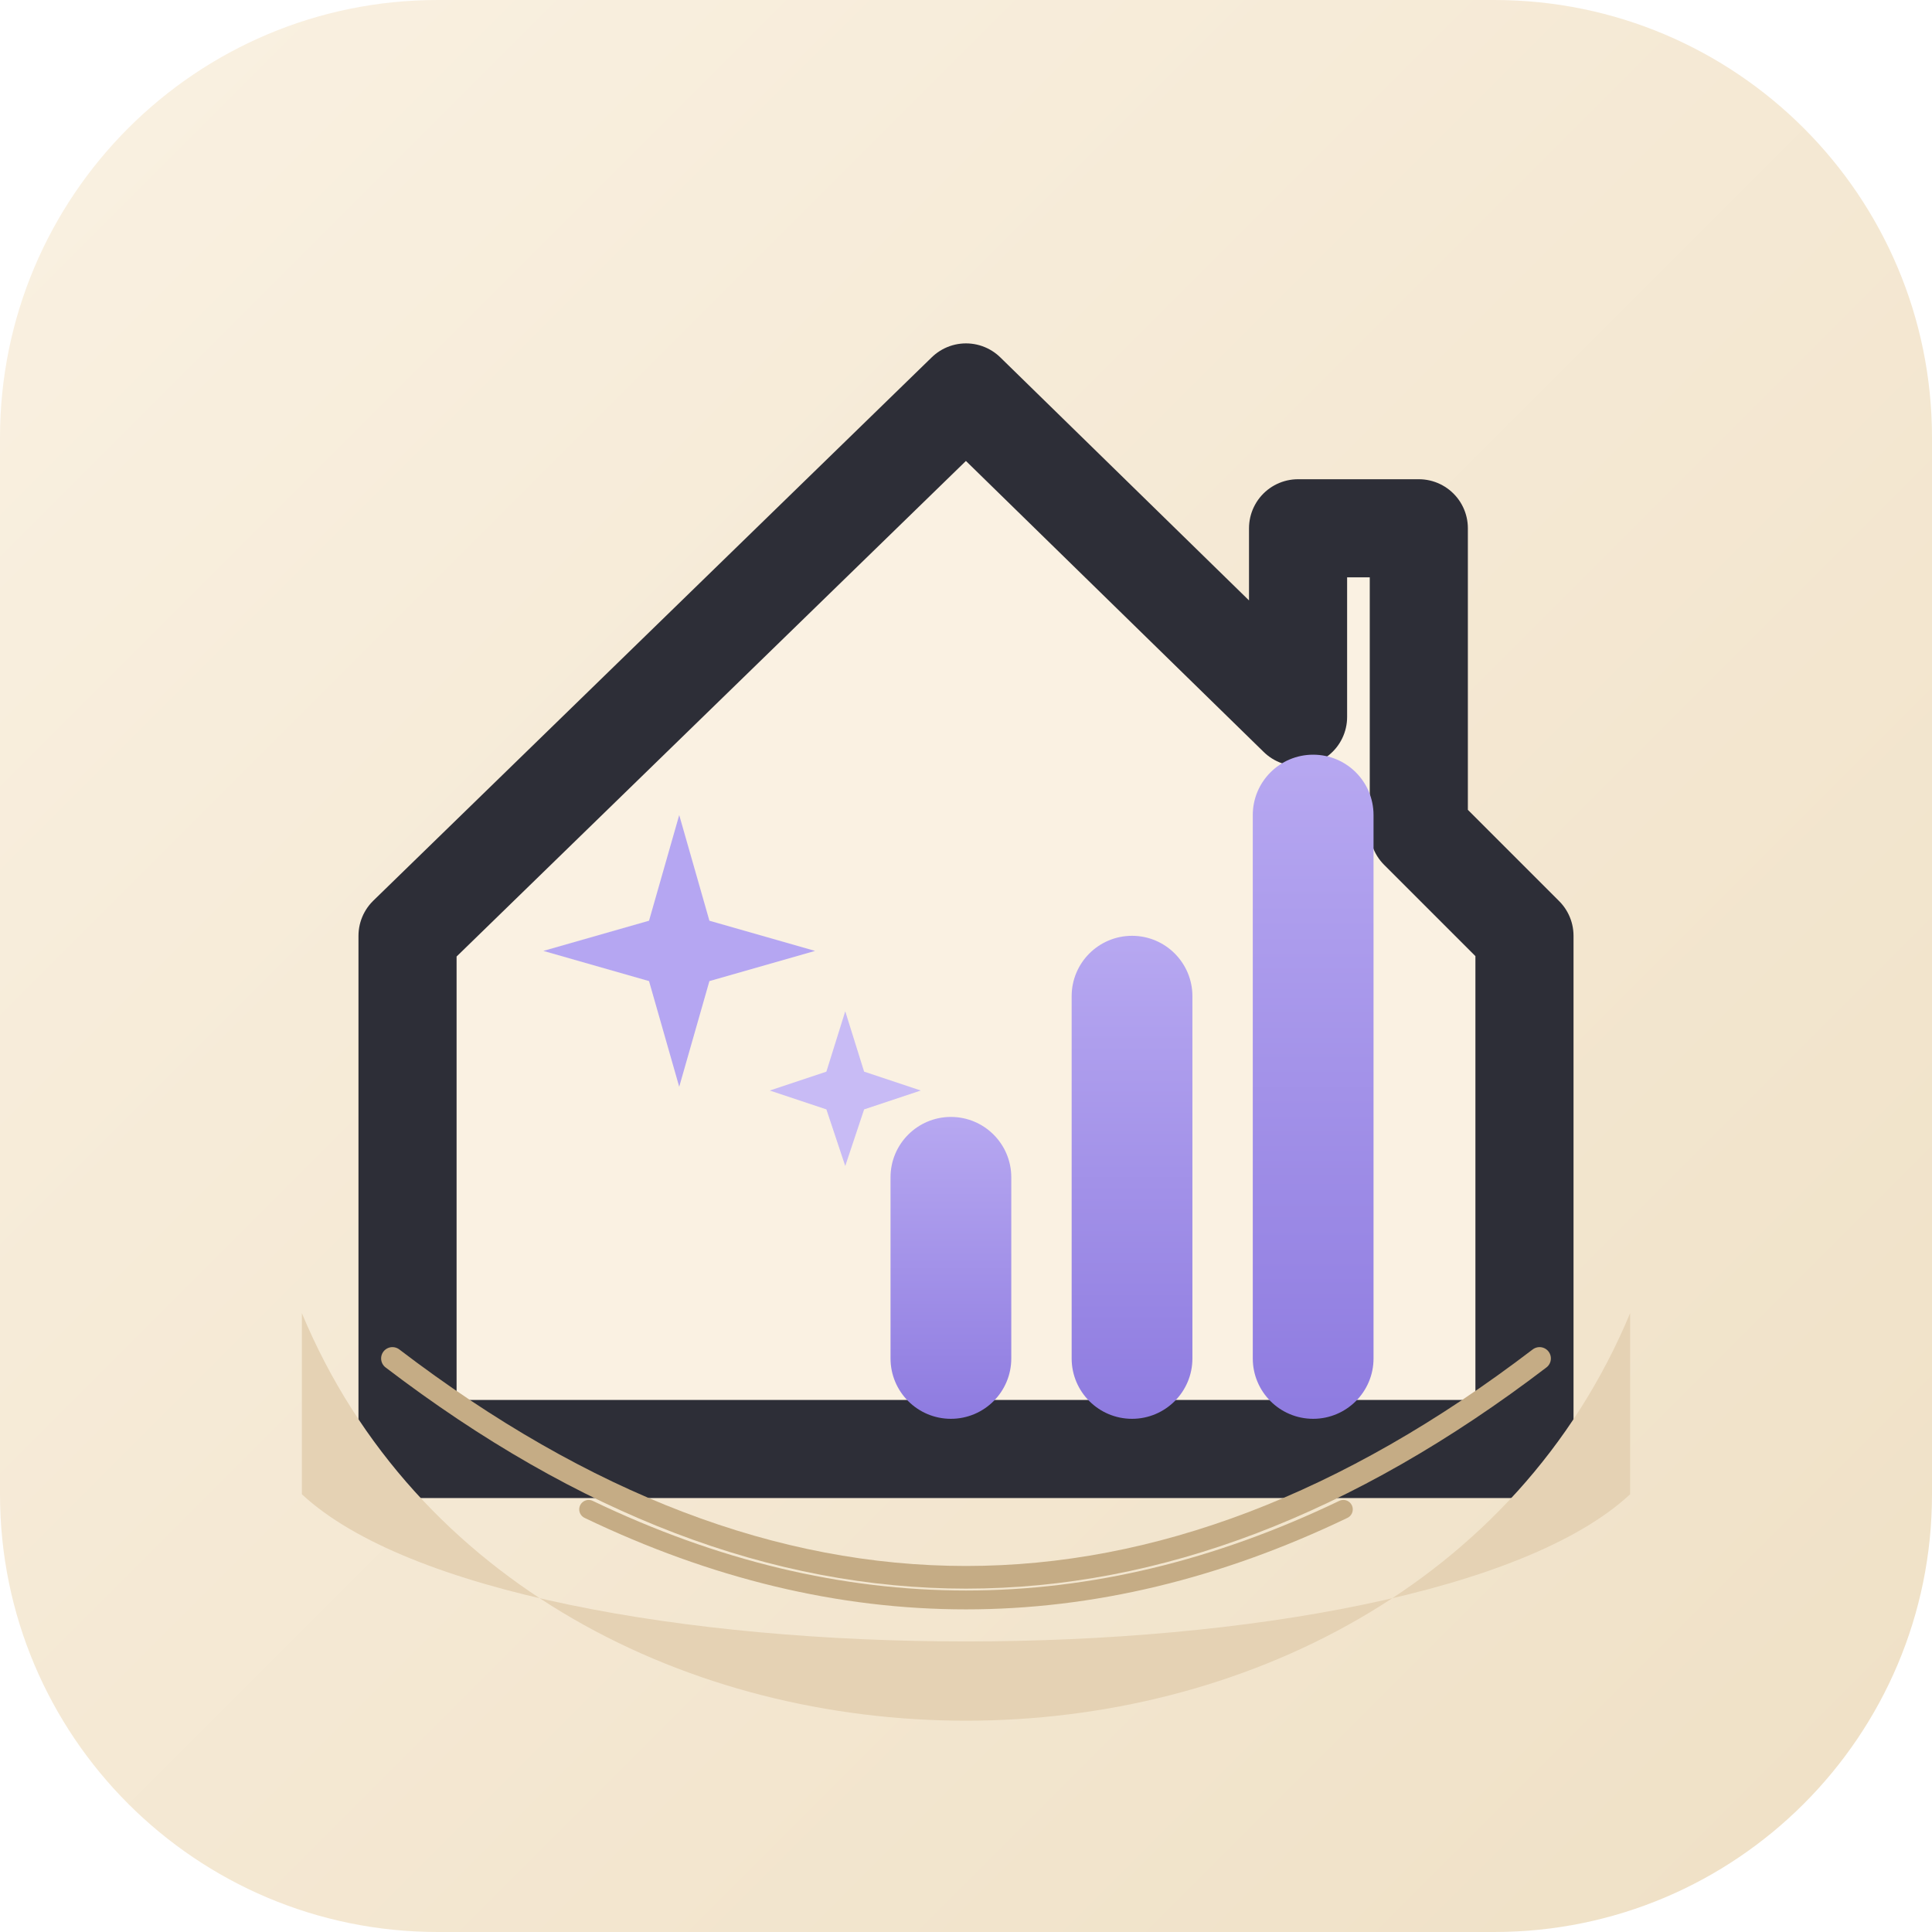
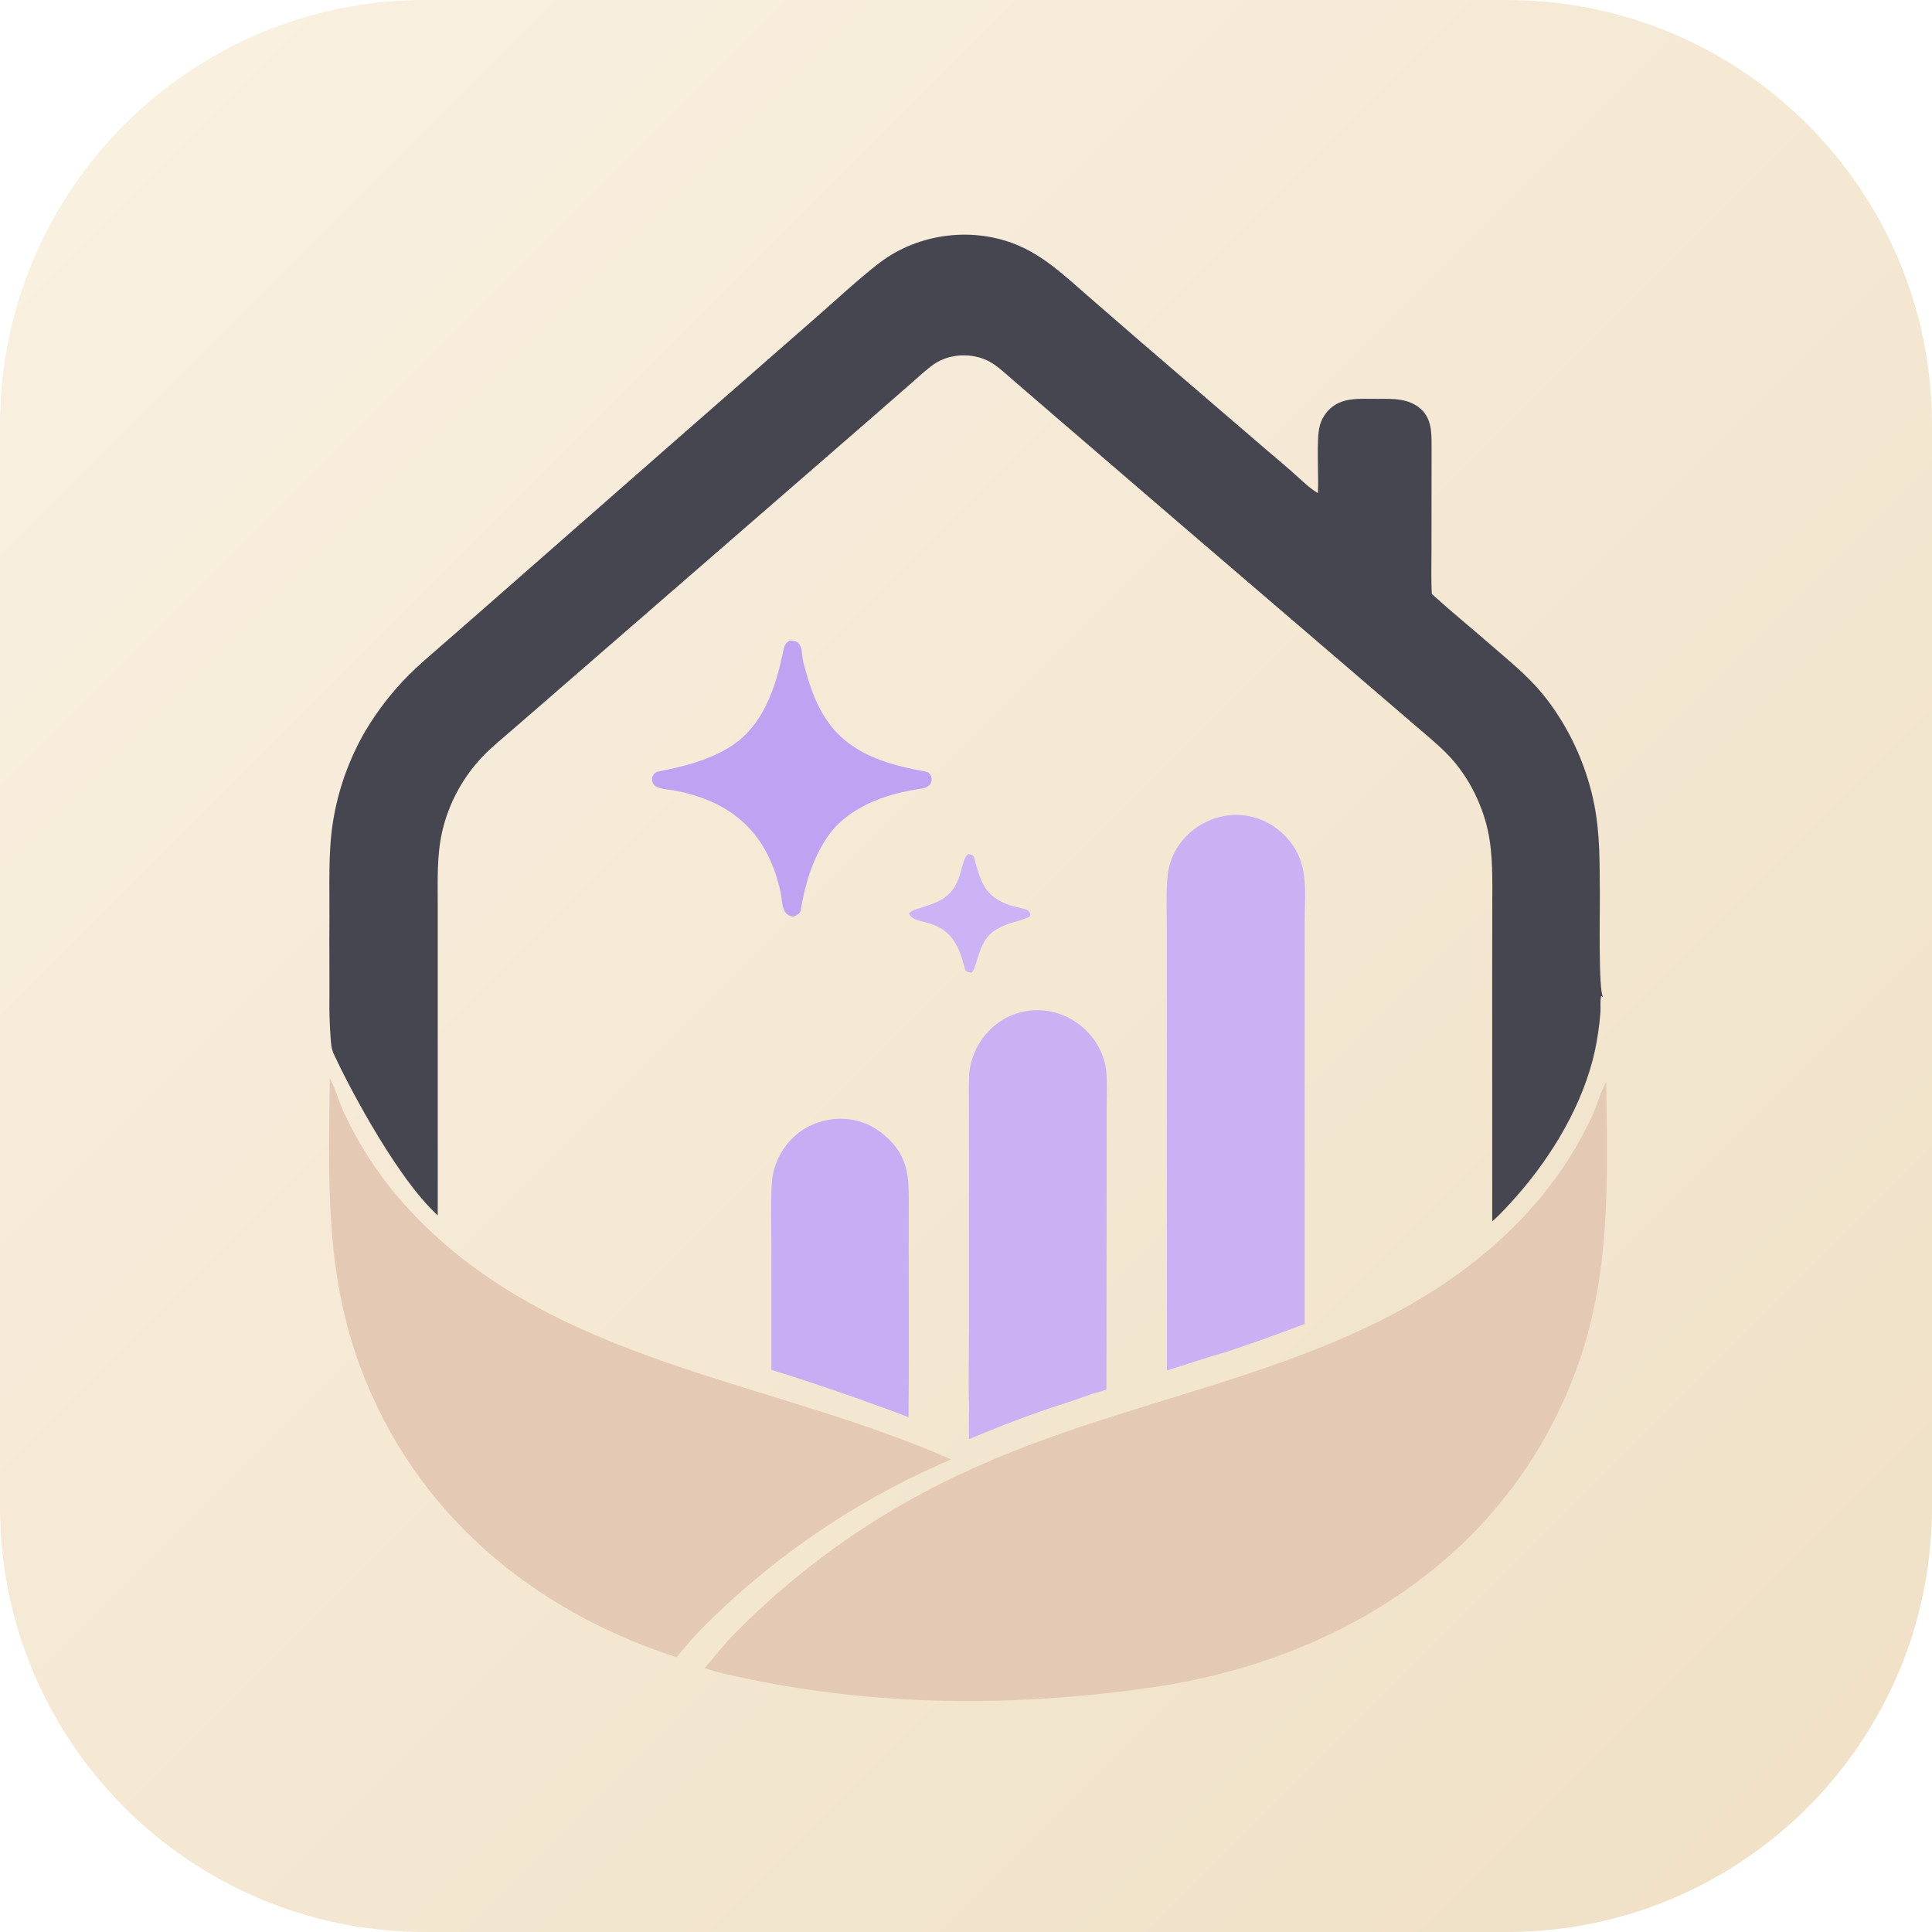
- <svg xmlns="http://www.w3.org/2000/svg" viewBox="0 0 256 256" width="256" height="256">
+ <svg xmlns="http://www.w3.org/2000/svg" viewBox="0 0 1000 1000" width="1000" height="1000">
  <defs>
    <linearGradient id="nest-bg" x1="0" y1="0" x2="1" y2="1">
      <stop offset="0" stop-color="#FAF1E2" />
      <stop offset="1" stop-color="#EFE0C5" />
    </linearGradient>
-     <linearGradient id="nest-bar" x1="0" y1="0" x2="0" y2="1">
-       <stop offset="0" stop-color="#B7A8F1" />
-       <stop offset="1" stop-color="#8E7BE0" />
-     </linearGradient>
  </defs>
-   <rect width="256" height="256" rx="58" fill="url(#nest-bg)" />
-   <path d="M128 52 L172 95 L172 70 L188 70 L188 110 L202 124 L202 192 L54 192 L54 124 Z" fill="#FAF1E2" stroke="#2D2E37" stroke-width="13" stroke-linejoin="round" stroke-linecap="round" />
-   <rect x="118" y="148" width="16" height="40" rx="8" fill="url(#nest-bar)" />
-   <rect x="142" y="124" width="16" height="64" rx="8" fill="url(#nest-bar)" />
-   <rect x="166" y="100" width="16" height="88" rx="8" fill="url(#nest-bar)" />
-   <path d="M90 108 L94 122 L108 126 L94 130 L90 144 L86 130 L72 126 L86 122 Z" fill="#B5A6F2" />
-   <path d="M112 134 L114.5 142 L122 144.5 L114.5 147 L112 154.5 L109.5 147 L102 144.5 L109.5 142 Z" fill="#C8BBF5" />
-   <path d="M40 174            C 70 246 186 246 216 174            L 216 198            C 188 224 68 224 40 198 Z" fill="#E5D2B4" />
-   <path d="M52 180 Q 128 238 204 180" fill="none" stroke="#C5AC85" stroke-width="3" stroke-linecap="round" />
-   <path d="M78 200 Q 128 224 178 200" fill="none" stroke="#C5AC85" stroke-width="2.5" stroke-linecap="round" />
+   <rect width="1000" height="1000" rx="220" fill="url(#nest-bg)" />
+   <g transform="translate(165 120) scale(0.889)">
+     <path d="M7.596 475.372C6.692 471.745 6.146 455.743 6.173 452.161C6.307 434.672 6.056 417.035 6.195 399.565C6.339 381.38 5.395 361.607 8.239 343.646C11.183 325.13 17.493 307.309 26.857 291.067C33.895 279.144 42.385 268.14 52.131 258.306C58.078 252.317 65.094 246.372 71.484 240.792C81.527 232.103 91.526 223.364 101.481 214.575L214.273 115.669L290.12 49.31C301.867 39.09 314.12 27.543 326.372 18.13C349.265 0.542 381.798 -3.369 408.209 8.339C423.537 15.136 435.467 26.67 448.085 37.603L478.969 64.4L547.991 123.697C556.189 130.821 564.6 137.642 572.581 145.026C575.273 147.517 578.537 150.31 581.718 152.079C582.273 142.4 580.699 121.211 582.694 113.381C583.5 110.07 585.098 107.004 587.352 104.446C595.02 95.778 606.048 97.368 616.471 97.235C625.508 97.201 634.574 96.787 641.753 103.262C648.682 109.511 647.835 119.214 647.906 127.704C647.943 132.214 647.901 136.709 647.897 141.208L647.835 185.381C647.83 193.33 647.584 203.047 648.022 210.871C659.238 220.959 671.756 231.257 683.151 241.176C696.621 252.898 706.413 260.423 717.207 275.097C729.771 292.5 738.441 312.406 742.623 333.46C746.184 351.758 745.683 368.268 745.879 386.406C745.971 395.028 744.982 441.811 747.699 445.443L746.643 444.934C745.887 447.556 746.443 451.539 746.2 454.482C745.624 461.888 744.573 469.248 743.049 476.521C736.333 507.648 718.13 537.982 697.255 561.624C693.169 566.254 687.864 572.119 683.214 576.127L683.18 433.992L683.231 392.653C683.243 378.105 683.777 362.496 680.601 348.296C676.899 331.727 668.25 315.205 656.187 303.219C650.577 297.644 643.26 291.61 637.195 286.394L605.021 258.783L499.735 168.51L429.06 107.741L406.304 88.122C402.241 84.624 397.572 80.222 393.108 77.146C382.925 70.128 367.81 70.12 357.74 77.355C352.98 80.774 348.08 85.421 343.687 89.249L318.837 110.935L240.906 178.613L143.712 263.014L113.748 289.013C108.053 293.959 100.75 299.933 95.646 305.225C83.841 317.54 75.594 332.825 71.785 349.454C68.722 363.276 69.261 377.14 69.256 391.208L69.257 430.99L69.269 572.632C42.603 548.297 12.229 486.31 11.114 483.655C10 481 8.5 479 7.596 475.372Z" fill="#464651" />
+     <path d="M531.178 339.585C531.875 339.521 532.326 339.484 533.027 339.471C543.938 339.207 554.469 343.468 562.129 351.243C577.101 366.164 574.025 383.044 574.02 402.371L574.004 452.181L574.008 635.869C558.334 641.759 543.85 647.045 527.922 652.322C517.32 655.215 504.485 659.636 493.816 662.938L493.778 464.088L493.762 405.701C493.758 395.882 493.207 384.044 494.288 374.412C496.404 355.546 512.315 341.156 531.178 339.585Z" fill="#CBB0F4" />
+     <path d="M378.643 684.718C378.034 669.501 378.578 653.182 378.587 637.889L378.566 552.661L378.541 510.103C378.54 504.88 378.259 492.097 379.016 487.429C380.386 479.067 384.272 471.323 390.158 465.228C397.475 457.538 407.622 453.183 418.236 453.175C437.078 453.037 454.576 467.023 458.082 485.926C459.338 492.71 458.767 502.279 458.75 509.339L458.729 543.326L458.633 674.114C455.849 674.974 453.223 675.771 450.402 676.506C440.488 680.163 430.003 683.345 419.981 686.856C406.018 691.782 392.212 697.142 378.585 702.937C378.574 697.192 378.391 690.375 378.643 684.718Z" fill="#CBB1F3" />
+     <path d="M299.636 516.59C301.029 516.465 302.426 516.402 303.824 516.415C315.166 516.407 324.33 520.803 332.331 528.735C344.406 540.717 343.533 553.938 343.52 569.531L343.5 596.154C343.477 627.385 343.738 658.993 343.371 690.183C335.069 686.872 325.797 683.553 317.365 680.606C312.878 678.798 306.597 676.815 301.928 675.191C289.217 670.753 276.422 666.553 263.551 662.6L263.496 588.564C263.488 579.993 262.947 557.553 264.204 549.96C265.346 543.271 268.128 536.972 272.301 531.624C279.19 522.815 288.621 517.872 299.636 516.59Z" fill="#C7ADF3" />
+     <path d="M274.196 237.966C282.478 237.809 280.609 244.727 282.234 250.98C285.825 264.807 290.181 278.335 299.635 289.405C313.208 305.296 333.538 310.673 353.249 314.243C357.676 315.053 359.193 323.034 350.86 324.189C330.003 327.08 307.178 335.104 295.258 353.605C287.13 366.221 283.096 380.184 280.608 394.853C280.229 397.053 278.484 397.709 276.697 398.629C269.286 398.547 270.081 390.005 268.833 384.29C261.42 350.357 241.03 331.678 207.006 325.25C203.63 324.612 196.71 324.542 194.762 321.428C193.291 319.075 194.16 315.195 197.207 314.334C211.919 311.334 225.042 308.354 238.244 300.585C258.764 288.509 266.056 265.353 270.577 243.391C271.167 240.522 271.742 239.453 274.196 237.966Z" fill="#C0A2F2" />
+     <path d="M378.058 362.224C379.6 362.477 381.1 362.784 381.61 364.552C384.129 373.309 385.85 382.303 393.817 387.85C399.659 391.917 404.371 392.609 411.025 394.304C412.66 394.721 413.527 395.451 414.261 396.957C414.215 397.868 414.274 398.633 413.072 399.136C405.11 402.47 401.306 401.889 393.589 406.764C383.919 412.873 383.601 427.604 380.19 431.303C378.486 431.291 376.666 430.873 376.207 429.12C372.457 414.762 368.16 405.432 352.569 401.833C349.82 401.199 344.545 400.145 343.689 396.774C345.87 393.466 359.15 392.817 366.441 385.924C375.209 377.635 373.455 366.274 378.058 362.224Z" fill="#CCB3F5" />
+     <path d="M6.418 493C8.292 495.392 12.687 508.5 14.466 512.363C24.437 534.071 38.016 553.829 54.402 571.191C137.317 659.033 261.98 667.802 368.141 714.708C366.332 715.497 364.528 716.296 362.729 717.107C310.2 740.244 262.525 773.121 222.222 814.001C217.004 819.356 212.811 824.646 208.292 829.914C125.374 803.071 56.056 746.799 24.08 660.665C3.601 605.5 5.716 551.766 6.418 493Z" fill="#E4CAB5" />
+     <path d="M224.582 836.128C230.65 829.465 235.612 822.785 242.223 816.001C282.525 775.121 330.2 742.244 382.73 719.108C490.122 670.659 617.176 662.631 701.375 573.495C717.838 556.065 731.479 536.23 741.496 514.438C743.283 510.56 747.699 497.401 749.582 495C750.287 553.994 752.412 607.937 731.838 663.316C691.971 770.625 594.327 831.769 484.496 847.566C406.609 858.767 326.96 858.692 249.54 842.456C241.692 840.812 232.03 838.862 224.582 836.128Z" fill="#E4CAB5" />
+   </g>
</svg>
